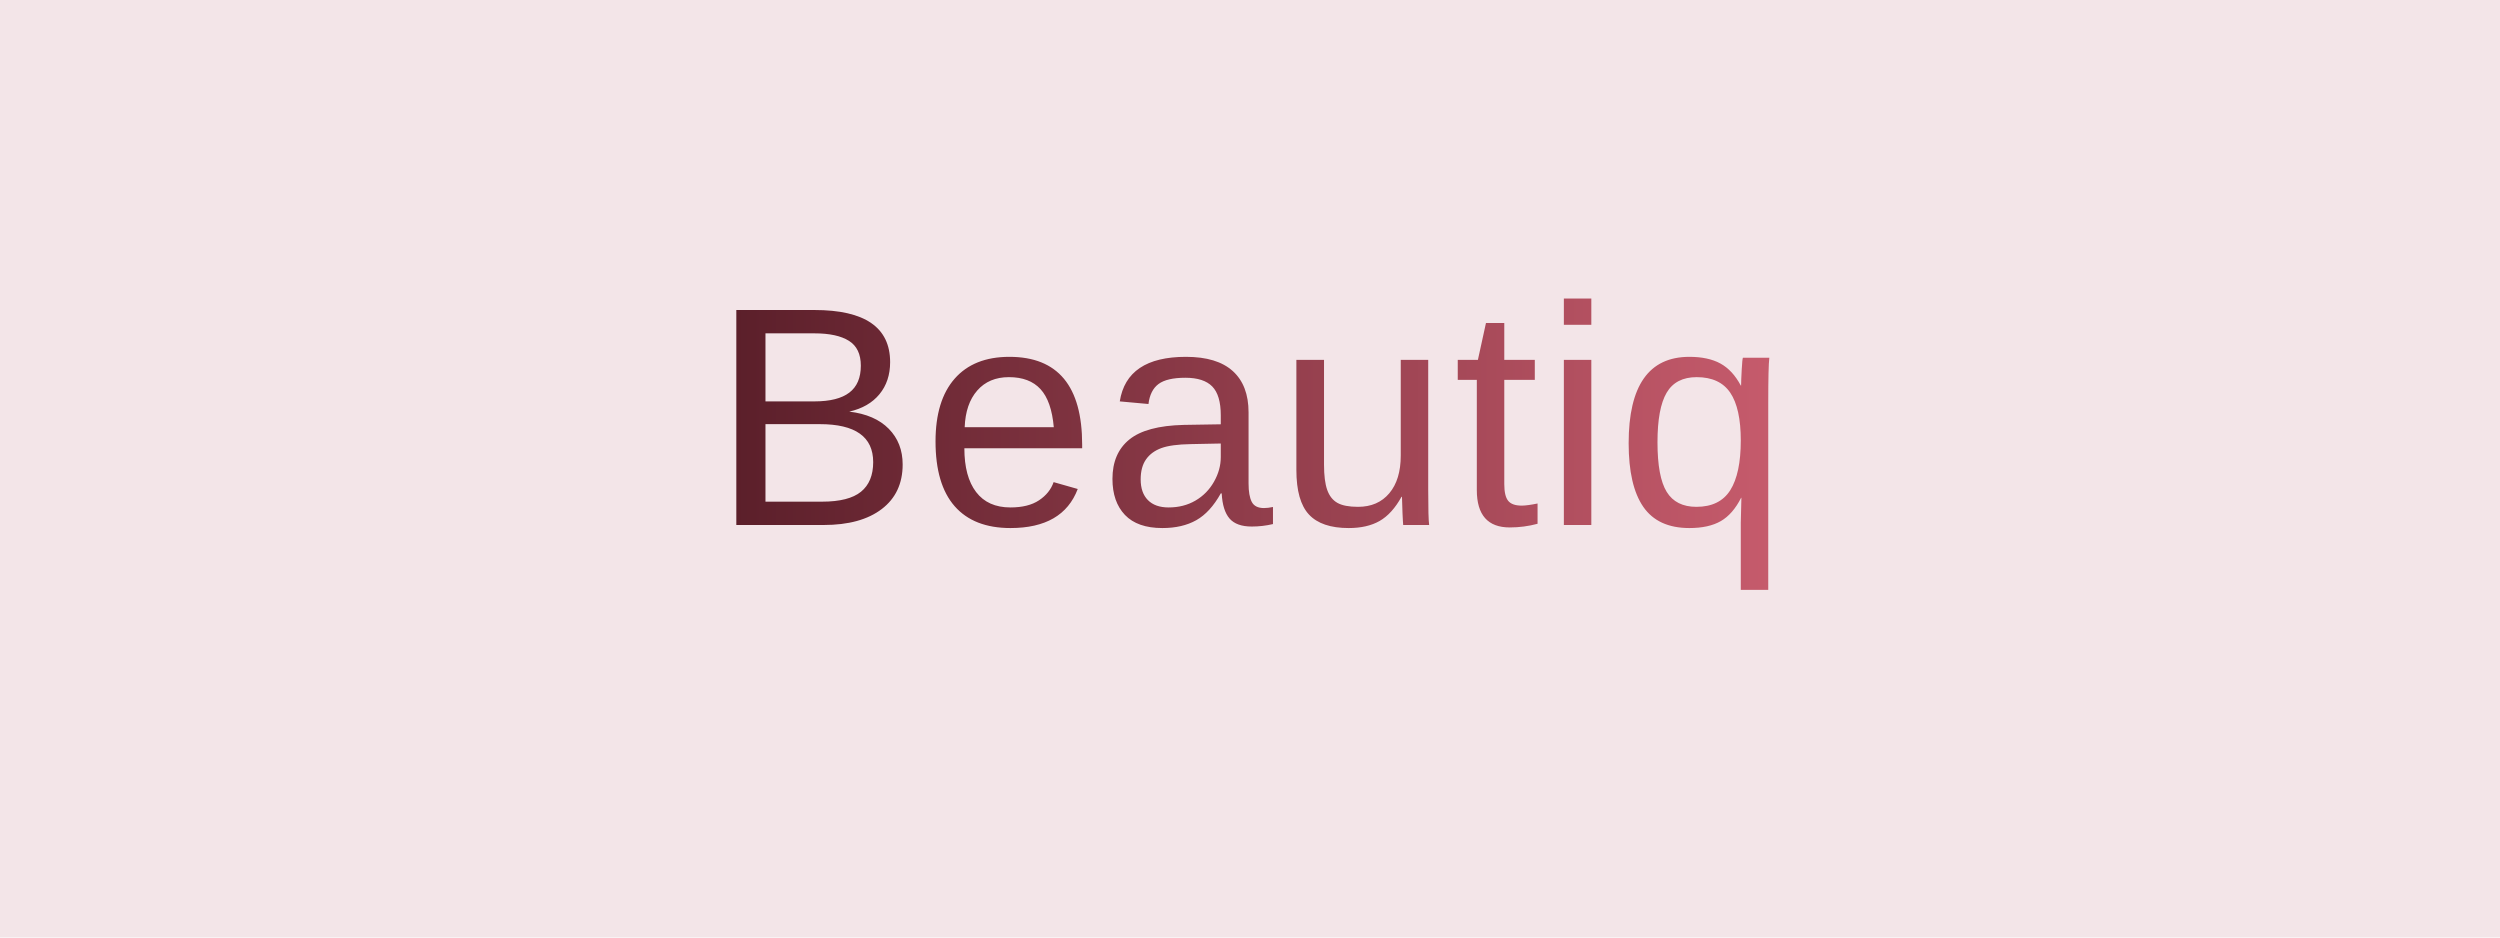
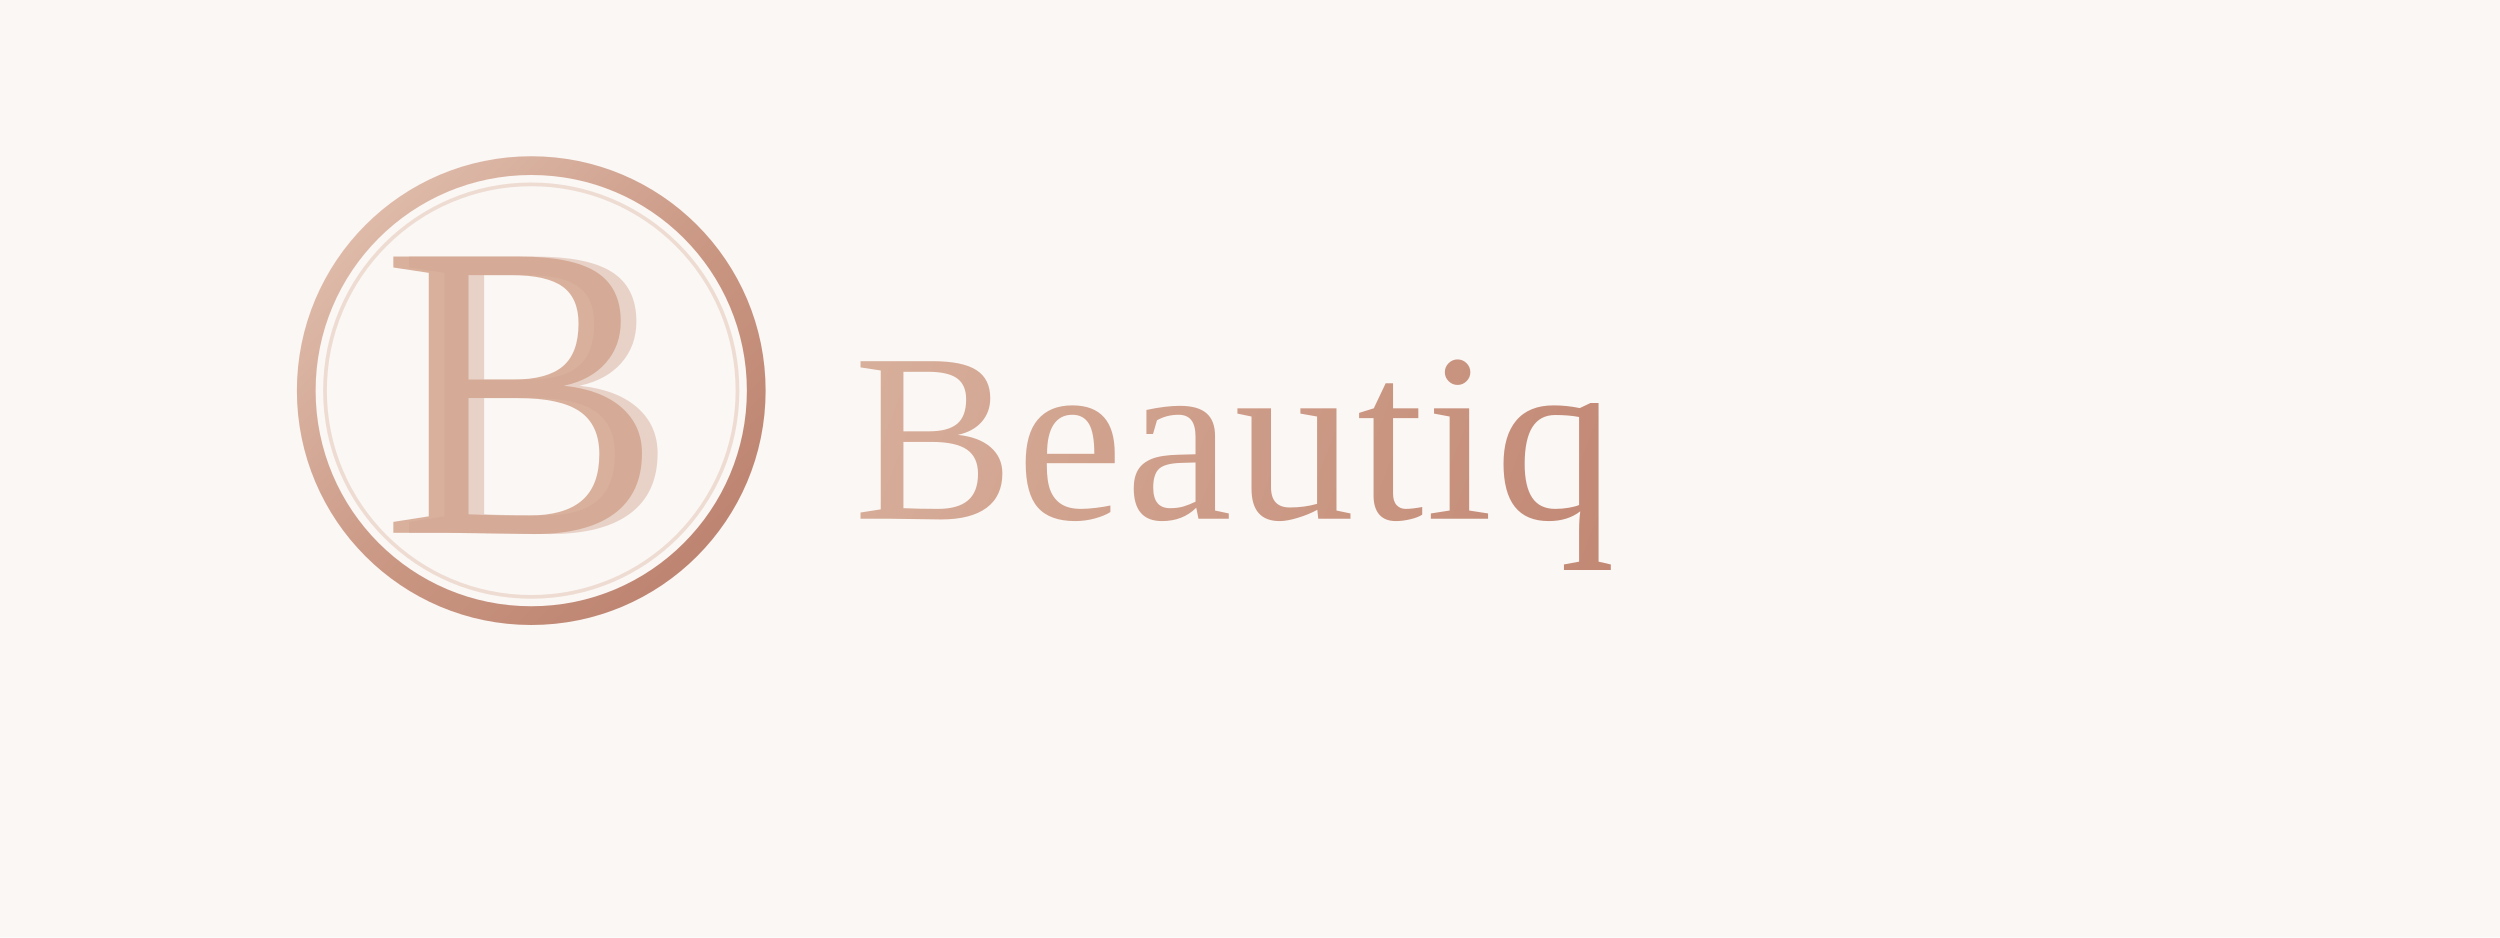
<svg xmlns="http://www.w3.org/2000/svg" width="1600" height="600" viewBox="0 0 1600 600" fill="none">
  <defs>
-     <linearGradient id="brand-gradient" x1="0%" y1="0%" x2="100%" y2="0%">
-       <stop offset="0%" stop-color="#5b1f2a" />
-       <stop offset="100%" stop-color="#c65b6c" />
+     <linearGradient id="brand-ring" x1="180" y1="130" x2="500" y2="450" gradientUnits="userSpaceOnUse">
+       <stop offset="0%" stop-color="#E4C4B4" />
+       <stop offset="48%" stop-color="#C99682" />
+       <stop offset="100%" stop-color="#B47764" />
+     </linearGradient>
+     <linearGradient id="brand-word" x1="560" y1="170" x2="1240" y2="430" gradientUnits="userSpaceOnUse">
+       <stop offset="0%" stop-color="#D8B09C" />
+       <stop offset="100%" stop-color="#B87763" />
    </linearGradient>
  </defs>
-   <rect width="1600" height="600" fill="#f3e5e8" />
-   <text x="50%" y="56%" text-anchor="middle" font-family="DM Sans, Arial, sans-serif" font-size="200" font-weight="300" letter-spacing="2" fill="url(#brand-gradient)">
+   <rect width="1600" height="600" fill="#FBF7F4" />
+   <circle cx="340" cy="250" r="144" stroke="url(#brand-ring)" stroke-width="12" />
+   <circle cx="340" cy="250" r="132" stroke="#E7CEC1" stroke-opacity="0.65" stroke-width="2.4" />
+   <text x="334" y="341" text-anchor="middle" font-family="Playfair Display, Cormorant Garamond, Times New Roman, serif" font-size="270" font-weight="500" fill="url(#brand-word)">
+     B
+   </text>
+   <text x="344" y="341" text-anchor="middle" font-family="Playfair Display, Cormorant Garamond, Times New Roman, serif" font-size="270" font-weight="500" fill="#D2A592" fill-opacity="0.45">
+     B
+   </text>
+   <text x="790" y="332" text-anchor="middle" font-family="Playfair Display, Cormorant Garamond, Times New Roman, serif" font-size="154" letter-spacing="1.4" fill="url(#brand-word)">
    Beautiq
  </text>
</svg>
